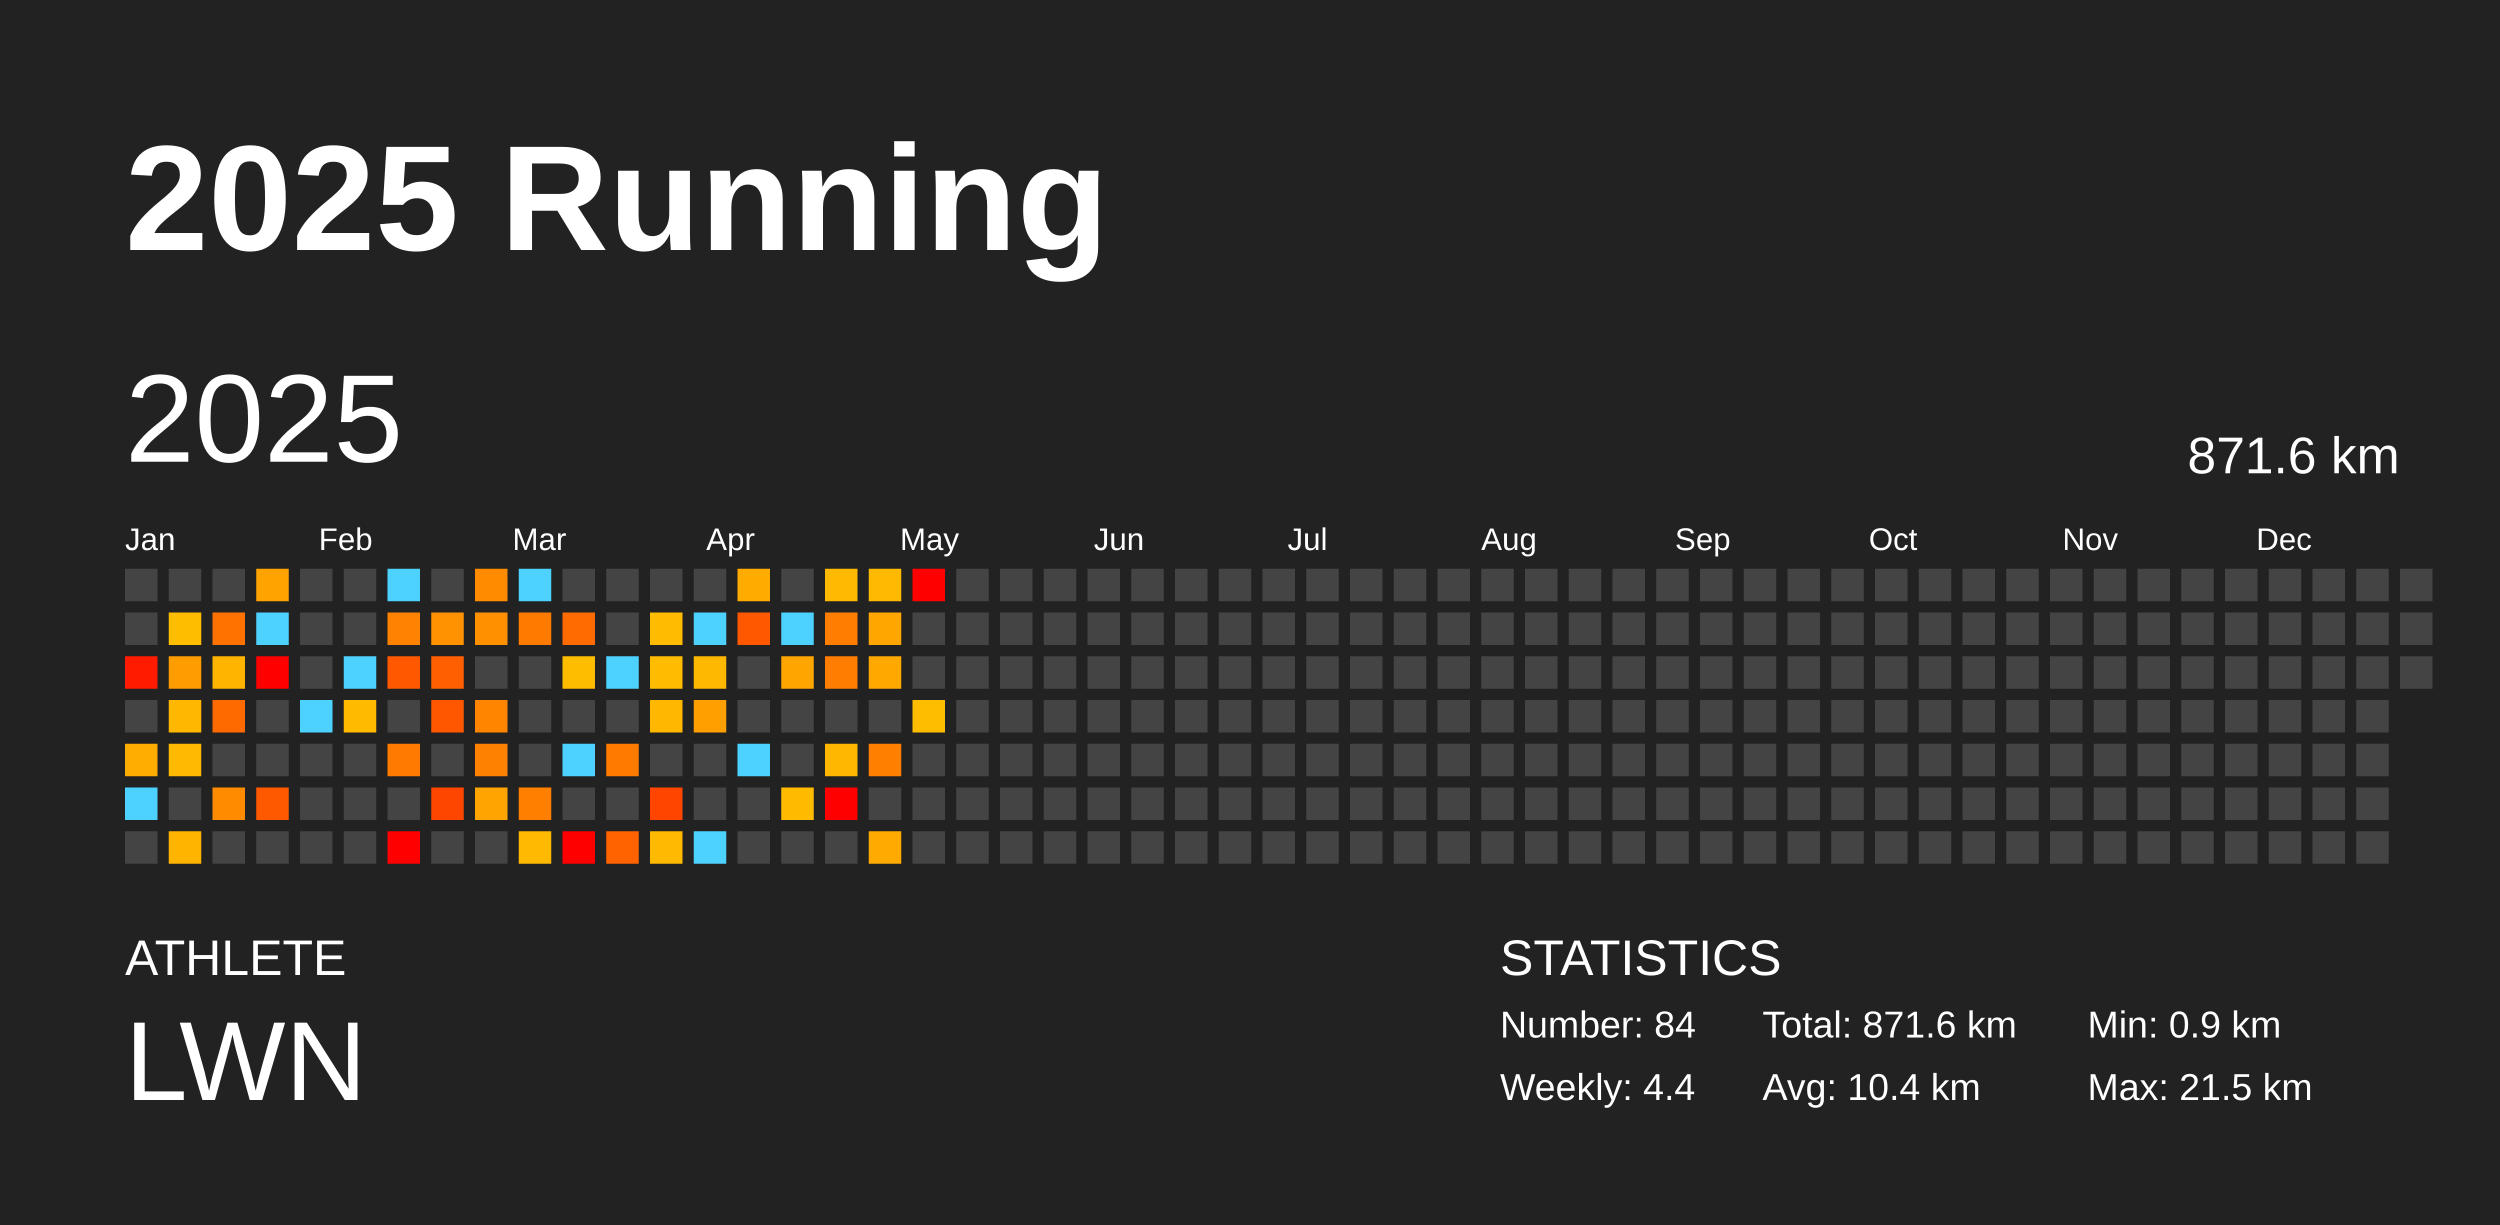
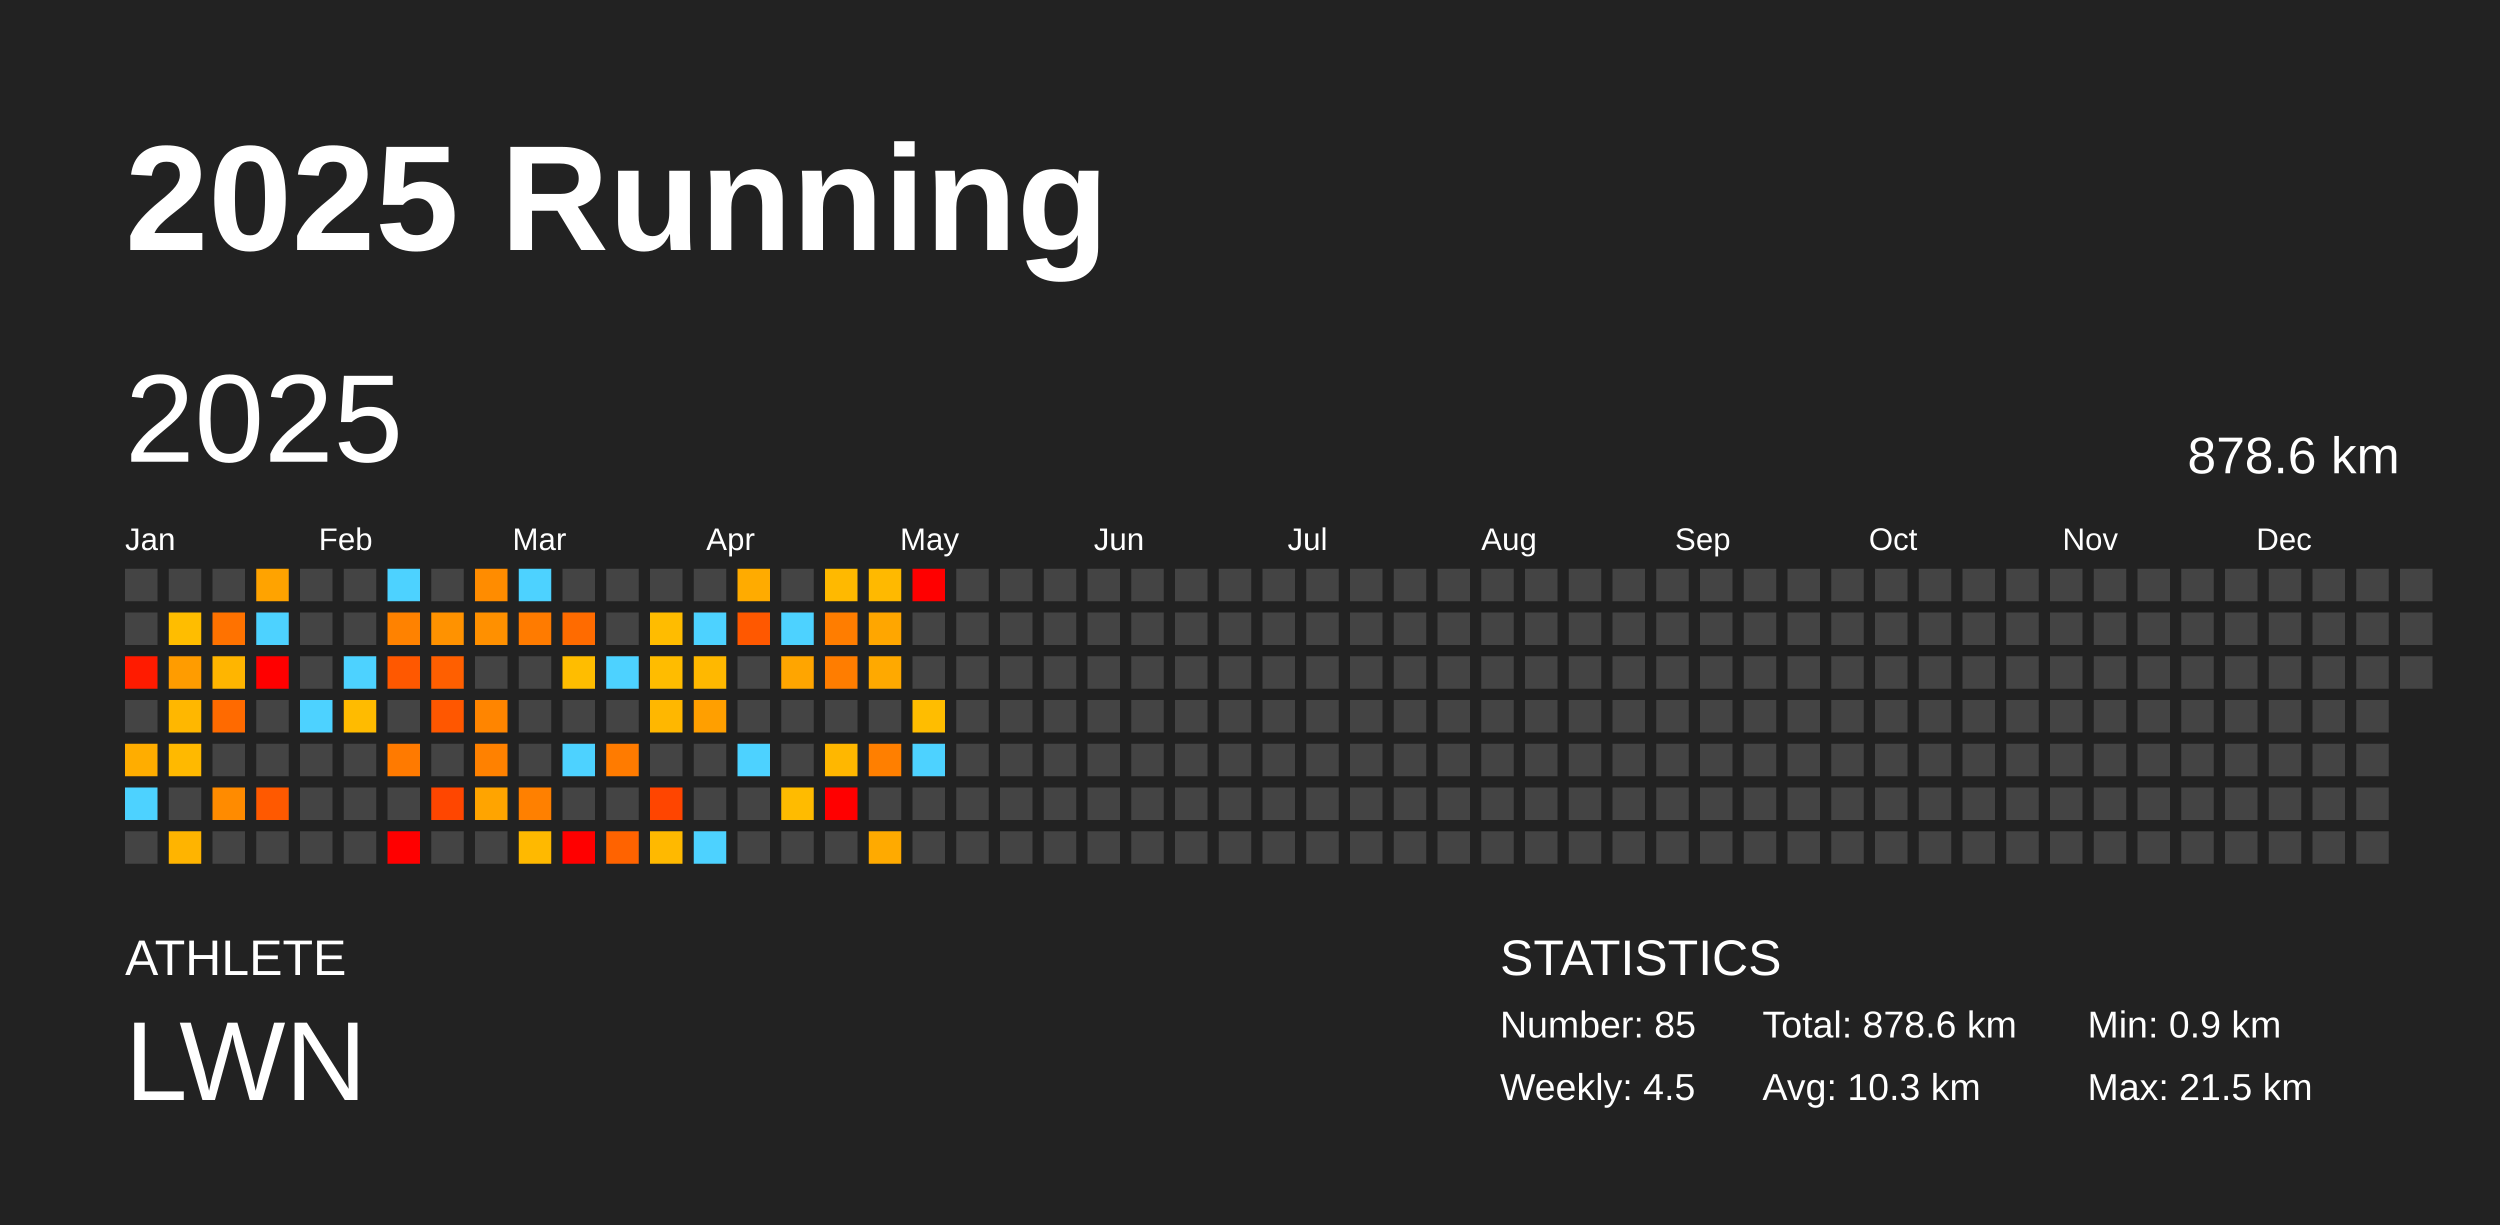
<svg xmlns="http://www.w3.org/2000/svg" baseProfile="full" height="98mm" version="1.1" viewBox="0,0,200,98" width="200mm">
  <defs />
  <rect fill="#222222" height="98" width="200" x="0" y="0" />
  <text fill="#FFFFFF" style="font-size:12px; font-family:Arial; font-weight:bold;" x="10" y="20">2025 Running</text>
  <text fill="#FFFFFF" style="font-size:4px; font-family:Arial" x="10" y="78">ATHLETE</text>
  <text fill="#FFFFFF" style="font-size:9px; font-family:Arial" x="10" y="88">LWN</text>
  <text fill="#FFFFFF" style="font-size:4px; font-family:Arial" x="120" y="78">STATISTICS</text>
-   <text fill="#FFFFFF" style="font-size:3px; font-family:Arial" x="120" y="83">Number: 84</text>
-   <text fill="#FFFFFF" style="font-size:3px; font-family:Arial" x="120" y="88">Weekly: 4.4</text>
-   <text fill="#FFFFFF" style="font-size:3px; font-family:Arial" x="141" y="83">Total: 871.6 km</text>
-   <text fill="#FFFFFF" style="font-size:3px; font-family:Arial" x="141" y="88">Avg: 10.4 km</text>
+   <text fill="#FFFFFF" style="font-size:3px; font-family:Arial" x="120" y="83">Number: 85</text>
+   <text fill="#FFFFFF" style="font-size:3px; font-family:Arial" x="120" y="88">Weekly: 4.5</text>
+   <text fill="#FFFFFF" style="font-size:3px; font-family:Arial" x="141" y="83">Total: 878.6 km</text>
+   <text fill="#FFFFFF" style="font-size:3px; font-family:Arial" x="141" y="88">Avg: 10.3 km</text>
  <text fill="#FFFFFF" style="font-size:3px; font-family:Arial" x="167" y="83">Min: 0.9 km</text>
  <text fill="#FFFFFF" style="font-size:3px; font-family:Arial" x="167" y="88">Max: 21.5 km</text>
  <text dominant-baseline="hanging" fill="#FFFFFF" style="font-size:10.0px; font-family:Arial;" x="10" y="30">2025</text>
-   <text dominant-baseline="hanging" fill="#FFFFFF" style="font-size:4.125px; font-family:Arial;" x="175" y="35">871.6 km</text>
+   <text dominant-baseline="hanging" fill="#FFFFFF" style="font-size:4.125px; font-family:Arial;" x="175" y="35">878.6 km</text>
  <text fill="#FFFFFF" style="font-size:2.5px; font-family:Arial" x="10.0" y="44">Jan</text>
  <text fill="#FFFFFF" style="font-size:2.5px; font-family:Arial" x="25.5" y="44">Feb</text>
  <text fill="#FFFFFF" style="font-size:2.5px; font-family:Arial" x="41.0" y="44">Mar</text>
  <text fill="#FFFFFF" style="font-size:2.5px; font-family:Arial" x="56.5" y="44">Apr</text>
  <text fill="#FFFFFF" style="font-size:2.5px; font-family:Arial" x="72.0" y="44">May</text>
  <text fill="#FFFFFF" style="font-size:2.5px; font-family:Arial" x="87.5" y="44">Jun</text>
  <text fill="#FFFFFF" style="font-size:2.5px; font-family:Arial" x="103.0" y="44">Jul</text>
  <text fill="#FFFFFF" style="font-size:2.5px; font-family:Arial" x="118.5" y="44">Aug</text>
  <text fill="#FFFFFF" style="font-size:2.5px; font-family:Arial" x="134.0" y="44">Sep</text>
  <text fill="#FFFFFF" style="font-size:2.5px; font-family:Arial" x="149.5" y="44">Oct</text>
  <text fill="#FFFFFF" style="font-size:2.5px; font-family:Arial" x="165.0" y="44">Nov</text>
  <text fill="#FFFFFF" style="font-size:2.5px; font-family:Arial" x="180.5" y="44">Dec</text>
  <rect fill="#444444" height="2.6" width="2.6" x="10.0" y="45.5" />
  <rect fill="#444444" height="2.6" width="2.6" x="10.0" y="49.0" />
  <rect fill="#ff1b00" height="2.6" width="2.6" x="10.0" y="52.5" />
  <rect fill="#444444" height="2.6" width="2.6" x="10.0" y="56.0" />
  <rect fill="#ffad00" height="2.6" width="2.6" x="10.0" y="59.5" />
  <rect fill="#4dd2ff" height="2.6" width="2.6" x="10.0" y="63.0" />
  <rect fill="#444444" height="2.6" width="2.6" x="10.0" y="66.5" />
  <rect fill="#444444" height="2.6" width="2.6" x="13.5" y="45.5" />
  <rect fill="#ffbd00" height="2.6" width="2.6" x="13.5" y="49.0" />
  <rect fill="#ff9c00" height="2.6" width="2.6" x="13.5" y="52.5" />
  <rect fill="#ffb700" height="2.6" width="2.6" x="13.5" y="56.0" />
  <rect fill="#ffb900" height="2.6" width="2.6" x="13.5" y="59.5" />
  <rect fill="#444444" height="2.6" width="2.6" x="13.5" y="63.0" />
  <rect fill="#ffb400" height="2.6" width="2.6" x="13.5" y="66.5" />
  <rect fill="#444444" height="2.6" width="2.6" x="17.0" y="45.5" />
  <rect fill="#ff7200" height="2.6" width="2.6" x="17.0" y="49.0" />
  <rect fill="#ffb500" height="2.6" width="2.6" x="17.0" y="52.5" />
  <rect fill="#ff6a00" height="2.6" width="2.6" x="17.0" y="56.0" />
  <rect fill="#444444" height="2.6" width="2.6" x="17.0" y="59.5" />
  <rect fill="#ff8b00" height="2.6" width="2.6" x="17.0" y="63.0" />
  <rect fill="#444444" height="2.6" width="2.6" x="17.0" y="66.5" />
  <rect fill="#ffa300" height="2.6" width="2.6" x="20.5" y="45.5" />
  <rect fill="#4dd2ff" height="2.6" width="2.6" x="20.5" y="49.0" />
  <rect fill="red" height="2.6" width="2.6" x="20.5" y="52.5" />
  <rect fill="#444444" height="2.6" width="2.6" x="20.5" y="56.0" />
  <rect fill="#444444" height="2.6" width="2.6" x="20.5" y="59.5" />
  <rect fill="#ff5900" height="2.6" width="2.6" x="20.5" y="63.0" />
  <rect fill="#444444" height="2.6" width="2.6" x="20.5" y="66.5" />
  <rect fill="#444444" height="2.6" width="2.6" x="24.0" y="45.5" />
  <rect fill="#444444" height="2.6" width="2.6" x="24.0" y="49.0" />
  <rect fill="#444444" height="2.6" width="2.6" x="24.0" y="52.5" />
  <rect fill="#4dd2ff" height="2.6" width="2.6" x="24.0" y="56.0" />
  <rect fill="#444444" height="2.6" width="2.6" x="24.0" y="59.5" />
  <rect fill="#444444" height="2.6" width="2.6" x="24.0" y="63.0" />
  <rect fill="#444444" height="2.6" width="2.6" x="24.0" y="66.5" />
  <rect fill="#444444" height="2.6" width="2.6" x="27.5" y="45.5" />
  <rect fill="#444444" height="2.6" width="2.6" x="27.5" y="49.0" />
  <rect fill="#4dd2ff" height="2.6" width="2.6" x="27.5" y="52.5" />
  <rect fill="#ffbb00" height="2.6" width="2.6" x="27.5" y="56.0" />
  <rect fill="#444444" height="2.6" width="2.6" x="27.5" y="59.5" />
  <rect fill="#444444" height="2.6" width="2.6" x="27.5" y="63.0" />
  <rect fill="#444444" height="2.6" width="2.6" x="27.5" y="66.5" />
  <rect fill="#4dd2ff" height="2.6" width="2.6" x="31.0" y="45.5" />
  <rect fill="#ff8200" height="2.6" width="2.6" x="31.0" y="49.0" />
  <rect fill="#ff5800" height="2.6" width="2.6" x="31.0" y="52.5" />
  <rect fill="#444444" height="2.6" width="2.6" x="31.0" y="56.0" />
  <rect fill="#ff7a00" height="2.6" width="2.6" x="31.0" y="59.5" />
  <rect fill="#444444" height="2.6" width="2.6" x="31.0" y="63.0" />
  <rect fill="red" height="2.6" width="2.6" x="31.0" y="66.5" />
  <rect fill="#444444" height="2.6" width="2.6" x="34.5" y="45.5" />
  <rect fill="#ff9200" height="2.6" width="2.6" x="34.5" y="49.0" />
  <rect fill="#ff5f00" height="2.6" width="2.6" x="34.5" y="52.5" />
  <rect fill="#ff5700" height="2.6" width="2.6" x="34.5" y="56.0" />
  <rect fill="#444444" height="2.6" width="2.6" x="34.5" y="59.5" />
  <rect fill="#ff4600" height="2.6" width="2.6" x="34.5" y="63.0" />
  <rect fill="#444444" height="2.6" width="2.6" x="34.5" y="66.5" />
  <rect fill="#ff8c00" height="2.6" width="2.6" x="38.0" y="45.5" />
  <rect fill="#ff9000" height="2.6" width="2.6" x="38.0" y="49.0" />
  <rect fill="#444444" height="2.6" width="2.6" x="38.0" y="52.5" />
  <rect fill="#ff8500" height="2.6" width="2.6" x="38.0" y="56.0" />
  <rect fill="#ff8100" height="2.6" width="2.6" x="38.0" y="59.5" />
  <rect fill="#ffa400" height="2.6" width="2.6" x="38.0" y="63.0" />
  <rect fill="#444444" height="2.6" width="2.6" x="38.0" y="66.5" />
  <rect fill="#4dd2ff" height="2.6" width="2.6" x="41.5" y="45.5" />
  <rect fill="#ff7b00" height="2.6" width="2.6" x="41.5" y="49.0" />
  <rect fill="#444444" height="2.6" width="2.6" x="41.5" y="52.5" />
  <rect fill="#444444" height="2.6" width="2.6" x="41.5" y="56.0" />
  <rect fill="#444444" height="2.6" width="2.6" x="41.5" y="59.5" />
  <rect fill="#ff8000" height="2.6" width="2.6" x="41.5" y="63.0" />
  <rect fill="#ffb900" height="2.6" width="2.6" x="41.5" y="66.5" />
  <rect fill="#444444" height="2.6" width="2.6" x="45.0" y="45.5" />
  <rect fill="#ff6b00" height="2.6" width="2.6" x="45.0" y="49.0" />
  <rect fill="#ffbd00" height="2.6" width="2.6" x="45.0" y="52.5" />
  <rect fill="#444444" height="2.6" width="2.6" x="45.0" y="56.0" />
  <rect fill="#4dd2ff" height="2.6" width="2.6" x="45.0" y="59.5" />
  <rect fill="#444444" height="2.6" width="2.6" x="45.0" y="63.0" />
  <rect fill="red" height="2.6" width="2.6" x="45.0" y="66.5" />
  <rect fill="#444444" height="2.6" width="2.6" x="48.5" y="45.5" />
  <rect fill="#444444" height="2.6" width="2.6" x="48.5" y="49.0" />
  <rect fill="#4dd2ff" height="2.6" width="2.6" x="48.5" y="52.5" />
  <rect fill="#444444" height="2.6" width="2.6" x="48.5" y="56.0" />
  <rect fill="#ff7b00" height="2.6" width="2.6" x="48.5" y="59.5" />
  <rect fill="#444444" height="2.6" width="2.6" x="48.5" y="63.0" />
  <rect fill="#ff6300" height="2.6" width="2.6" x="48.5" y="66.5" />
  <rect fill="#444444" height="2.6" width="2.6" x="52.0" y="45.5" />
  <rect fill="#ffbc00" height="2.6" width="2.6" x="52.0" y="49.0" />
  <rect fill="#ffbc00" height="2.6" width="2.6" x="52.0" y="52.5" />
  <rect fill="#ffb700" height="2.6" width="2.6" x="52.0" y="56.0" />
  <rect fill="#444444" height="2.6" width="2.6" x="52.0" y="59.5" />
  <rect fill="#ff4500" height="2.6" width="2.6" x="52.0" y="63.0" />
  <rect fill="#ffb900" height="2.6" width="2.6" x="52.0" y="66.5" />
  <rect fill="#444444" height="2.6" width="2.6" x="55.5" y="45.5" />
  <rect fill="#4dd2ff" height="2.6" width="2.6" x="55.5" y="49.0" />
  <rect fill="#ffb800" height="2.6" width="2.6" x="55.5" y="52.5" />
  <rect fill="#ff9f00" height="2.6" width="2.6" x="55.5" y="56.0" />
  <rect fill="#444444" height="2.6" width="2.6" x="55.5" y="59.5" />
  <rect fill="#444444" height="2.6" width="2.6" x="55.5" y="63.0" />
  <rect fill="#4dd2ff" height="2.6" width="2.6" x="55.5" y="66.5" />
  <rect fill="#ffab00" height="2.6" width="2.6" x="59.0" y="45.5" />
  <rect fill="#ff5800" height="2.6" width="2.6" x="59.0" y="49.0" />
  <rect fill="#444444" height="2.6" width="2.6" x="59.0" y="52.5" />
  <rect fill="#444444" height="2.6" width="2.6" x="59.0" y="56.0" />
  <rect fill="#4dd2ff" height="2.6" width="2.6" x="59.0" y="59.5" />
  <rect fill="#444444" height="2.6" width="2.6" x="59.0" y="63.0" />
  <rect fill="#444444" height="2.6" width="2.6" x="59.0" y="66.5" />
  <rect fill="#444444" height="2.6" width="2.6" x="62.5" y="45.5" />
  <rect fill="#4dd2ff" height="2.6" width="2.6" x="62.5" y="49.0" />
  <rect fill="#ffa500" height="2.6" width="2.6" x="62.5" y="52.5" />
  <rect fill="#444444" height="2.6" width="2.6" x="62.5" y="56.0" />
  <rect fill="#444444" height="2.6" width="2.6" x="62.5" y="59.5" />
  <rect fill="#ffbb00" height="2.6" width="2.6" x="62.5" y="63.0" />
  <rect fill="#444444" height="2.6" width="2.6" x="62.5" y="66.5" />
  <rect fill="#ffb900" height="2.6" width="2.6" x="66.0" y="45.5" />
  <rect fill="#ff7d00" height="2.6" width="2.6" x="66.0" y="49.0" />
  <rect fill="#ff7d00" height="2.6" width="2.6" x="66.0" y="52.5" />
  <rect fill="#444444" height="2.6" width="2.6" x="66.0" y="56.0" />
  <rect fill="#ffb700" height="2.6" width="2.6" x="66.0" y="59.5" />
  <rect fill="red" height="2.6" width="2.6" x="66.0" y="63.0" />
  <rect fill="#444444" height="2.6" width="2.6" x="66.0" y="66.5" />
  <rect fill="#ffb900" height="2.6" width="2.6" x="69.5" y="45.5" />
  <rect fill="#ffa600" height="2.6" width="2.6" x="69.5" y="49.0" />
  <rect fill="#ffa900" height="2.6" width="2.6" x="69.5" y="52.5" />
  <rect fill="#444444" height="2.6" width="2.6" x="69.5" y="56.0" />
  <rect fill="#ff7f00" height="2.6" width="2.6" x="69.5" y="59.5" />
  <rect fill="#444444" height="2.6" width="2.6" x="69.5" y="63.0" />
  <rect fill="#ffaa00" height="2.6" width="2.6" x="69.5" y="66.5" />
  <rect fill="red" height="2.6" width="2.6" x="73.0" y="45.5" />
  <rect fill="#444444" height="2.6" width="2.6" x="73.0" y="49.0" />
  <rect fill="#444444" height="2.6" width="2.6" x="73.0" y="52.5" />
  <rect fill="#ffbd00" height="2.6" width="2.6" x="73.0" y="56.0" />
-   <rect fill="#444444" height="2.6" width="2.6" x="73.0" y="59.5" />
+   <rect fill="#4dd2ff" height="2.6" width="2.6" x="73.0" y="59.5" />
  <rect fill="#444444" height="2.6" width="2.6" x="73.0" y="63.0" />
  <rect fill="#444444" height="2.6" width="2.6" x="73.0" y="66.5" />
  <rect fill="#444444" height="2.6" width="2.6" x="76.5" y="45.5" />
  <rect fill="#444444" height="2.6" width="2.6" x="76.5" y="49.0" />
  <rect fill="#444444" height="2.6" width="2.6" x="76.5" y="52.5" />
  <rect fill="#444444" height="2.6" width="2.6" x="76.5" y="56.0" />
  <rect fill="#444444" height="2.6" width="2.6" x="76.5" y="59.5" />
  <rect fill="#444444" height="2.6" width="2.6" x="76.5" y="63.0" />
  <rect fill="#444444" height="2.6" width="2.6" x="76.5" y="66.5" />
  <rect fill="#444444" height="2.6" width="2.6" x="80.0" y="45.5" />
  <rect fill="#444444" height="2.6" width="2.6" x="80.0" y="49.0" />
  <rect fill="#444444" height="2.6" width="2.6" x="80.0" y="52.5" />
  <rect fill="#444444" height="2.6" width="2.6" x="80.0" y="56.0" />
  <rect fill="#444444" height="2.6" width="2.6" x="80.0" y="59.5" />
  <rect fill="#444444" height="2.6" width="2.6" x="80.0" y="63.0" />
  <rect fill="#444444" height="2.6" width="2.6" x="80.0" y="66.5" />
  <rect fill="#444444" height="2.6" width="2.6" x="83.5" y="45.5" />
  <rect fill="#444444" height="2.6" width="2.6" x="83.5" y="49.0" />
  <rect fill="#444444" height="2.6" width="2.6" x="83.5" y="52.5" />
  <rect fill="#444444" height="2.6" width="2.6" x="83.5" y="56.0" />
  <rect fill="#444444" height="2.6" width="2.6" x="83.5" y="59.5" />
  <rect fill="#444444" height="2.6" width="2.6" x="83.5" y="63.0" />
  <rect fill="#444444" height="2.6" width="2.6" x="83.5" y="66.5" />
  <rect fill="#444444" height="2.6" width="2.6" x="87.0" y="45.5" />
  <rect fill="#444444" height="2.6" width="2.6" x="87.0" y="49.0" />
  <rect fill="#444444" height="2.6" width="2.6" x="87.0" y="52.5" />
  <rect fill="#444444" height="2.6" width="2.6" x="87.0" y="56.0" />
  <rect fill="#444444" height="2.6" width="2.6" x="87.0" y="59.5" />
  <rect fill="#444444" height="2.6" width="2.6" x="87.0" y="63.0" />
  <rect fill="#444444" height="2.6" width="2.6" x="87.0" y="66.5" />
  <rect fill="#444444" height="2.6" width="2.6" x="90.5" y="45.5" />
  <rect fill="#444444" height="2.6" width="2.6" x="90.5" y="49.0" />
  <rect fill="#444444" height="2.6" width="2.6" x="90.5" y="52.5" />
  <rect fill="#444444" height="2.6" width="2.6" x="90.5" y="56.0" />
  <rect fill="#444444" height="2.6" width="2.6" x="90.5" y="59.5" />
  <rect fill="#444444" height="2.6" width="2.6" x="90.5" y="63.0" />
  <rect fill="#444444" height="2.6" width="2.6" x="90.5" y="66.5" />
  <rect fill="#444444" height="2.6" width="2.6" x="94.0" y="45.5" />
  <rect fill="#444444" height="2.6" width="2.6" x="94.0" y="49.0" />
  <rect fill="#444444" height="2.6" width="2.6" x="94.0" y="52.5" />
  <rect fill="#444444" height="2.6" width="2.6" x="94.0" y="56.0" />
  <rect fill="#444444" height="2.6" width="2.6" x="94.0" y="59.5" />
  <rect fill="#444444" height="2.6" width="2.6" x="94.0" y="63.0" />
  <rect fill="#444444" height="2.6" width="2.6" x="94.0" y="66.5" />
  <rect fill="#444444" height="2.6" width="2.6" x="97.5" y="45.5" />
  <rect fill="#444444" height="2.6" width="2.6" x="97.5" y="49.0" />
  <rect fill="#444444" height="2.6" width="2.6" x="97.5" y="52.5" />
  <rect fill="#444444" height="2.6" width="2.6" x="97.5" y="56.0" />
  <rect fill="#444444" height="2.6" width="2.6" x="97.5" y="59.5" />
  <rect fill="#444444" height="2.6" width="2.6" x="97.5" y="63.0" />
  <rect fill="#444444" height="2.6" width="2.6" x="97.5" y="66.5" />
  <rect fill="#444444" height="2.6" width="2.6" x="101.0" y="45.5" />
  <rect fill="#444444" height="2.6" width="2.6" x="101.0" y="49.0" />
  <rect fill="#444444" height="2.6" width="2.6" x="101.0" y="52.5" />
  <rect fill="#444444" height="2.6" width="2.6" x="101.0" y="56.0" />
  <rect fill="#444444" height="2.6" width="2.6" x="101.0" y="59.5" />
  <rect fill="#444444" height="2.6" width="2.6" x="101.0" y="63.0" />
  <rect fill="#444444" height="2.6" width="2.6" x="101.0" y="66.5" />
  <rect fill="#444444" height="2.6" width="2.6" x="104.5" y="45.5" />
  <rect fill="#444444" height="2.6" width="2.6" x="104.5" y="49.0" />
  <rect fill="#444444" height="2.6" width="2.6" x="104.5" y="52.5" />
  <rect fill="#444444" height="2.6" width="2.6" x="104.5" y="56.0" />
  <rect fill="#444444" height="2.6" width="2.6" x="104.5" y="59.5" />
  <rect fill="#444444" height="2.6" width="2.6" x="104.5" y="63.0" />
  <rect fill="#444444" height="2.6" width="2.6" x="104.5" y="66.5" />
  <rect fill="#444444" height="2.6" width="2.6" x="108.0" y="45.5" />
  <rect fill="#444444" height="2.6" width="2.6" x="108.0" y="49.0" />
  <rect fill="#444444" height="2.6" width="2.6" x="108.0" y="52.5" />
  <rect fill="#444444" height="2.6" width="2.6" x="108.0" y="56.0" />
  <rect fill="#444444" height="2.6" width="2.6" x="108.0" y="59.5" />
  <rect fill="#444444" height="2.6" width="2.6" x="108.0" y="63.0" />
  <rect fill="#444444" height="2.6" width="2.6" x="108.0" y="66.5" />
  <rect fill="#444444" height="2.6" width="2.6" x="111.5" y="45.5" />
  <rect fill="#444444" height="2.6" width="2.6" x="111.5" y="49.0" />
  <rect fill="#444444" height="2.6" width="2.6" x="111.5" y="52.5" />
  <rect fill="#444444" height="2.6" width="2.6" x="111.5" y="56.0" />
  <rect fill="#444444" height="2.6" width="2.6" x="111.5" y="59.5" />
  <rect fill="#444444" height="2.6" width="2.6" x="111.5" y="63.0" />
  <rect fill="#444444" height="2.6" width="2.6" x="111.5" y="66.5" />
  <rect fill="#444444" height="2.6" width="2.6" x="115.0" y="45.5" />
  <rect fill="#444444" height="2.6" width="2.6" x="115.0" y="49.0" />
  <rect fill="#444444" height="2.6" width="2.6" x="115.0" y="52.5" />
  <rect fill="#444444" height="2.6" width="2.6" x="115.0" y="56.0" />
  <rect fill="#444444" height="2.6" width="2.6" x="115.0" y="59.5" />
  <rect fill="#444444" height="2.6" width="2.6" x="115.0" y="63.0" />
  <rect fill="#444444" height="2.6" width="2.6" x="115.0" y="66.5" />
  <rect fill="#444444" height="2.6" width="2.6" x="118.5" y="45.5" />
  <rect fill="#444444" height="2.6" width="2.6" x="118.5" y="49.0" />
  <rect fill="#444444" height="2.6" width="2.6" x="118.5" y="52.5" />
  <rect fill="#444444" height="2.6" width="2.6" x="118.5" y="56.0" />
  <rect fill="#444444" height="2.6" width="2.6" x="118.5" y="59.5" />
  <rect fill="#444444" height="2.6" width="2.6" x="118.5" y="63.0" />
  <rect fill="#444444" height="2.6" width="2.6" x="118.5" y="66.5" />
  <rect fill="#444444" height="2.6" width="2.6" x="122.0" y="45.5" />
  <rect fill="#444444" height="2.6" width="2.6" x="122.0" y="49.0" />
  <rect fill="#444444" height="2.6" width="2.6" x="122.0" y="52.5" />
  <rect fill="#444444" height="2.6" width="2.6" x="122.0" y="56.0" />
  <rect fill="#444444" height="2.6" width="2.6" x="122.0" y="59.5" />
  <rect fill="#444444" height="2.6" width="2.6" x="122.0" y="63.0" />
  <rect fill="#444444" height="2.6" width="2.6" x="122.0" y="66.5" />
  <rect fill="#444444" height="2.6" width="2.6" x="125.5" y="45.5" />
  <rect fill="#444444" height="2.6" width="2.6" x="125.5" y="49.0" />
  <rect fill="#444444" height="2.6" width="2.6" x="125.5" y="52.5" />
  <rect fill="#444444" height="2.6" width="2.6" x="125.5" y="56.0" />
  <rect fill="#444444" height="2.6" width="2.6" x="125.5" y="59.5" />
  <rect fill="#444444" height="2.6" width="2.6" x="125.5" y="63.0" />
  <rect fill="#444444" height="2.6" width="2.6" x="125.5" y="66.5" />
  <rect fill="#444444" height="2.6" width="2.6" x="129.0" y="45.5" />
  <rect fill="#444444" height="2.6" width="2.6" x="129.0" y="49.0" />
  <rect fill="#444444" height="2.6" width="2.6" x="129.0" y="52.5" />
  <rect fill="#444444" height="2.6" width="2.6" x="129.0" y="56.0" />
  <rect fill="#444444" height="2.6" width="2.6" x="129.0" y="59.5" />
  <rect fill="#444444" height="2.6" width="2.6" x="129.0" y="63.0" />
  <rect fill="#444444" height="2.6" width="2.6" x="129.0" y="66.5" />
  <rect fill="#444444" height="2.6" width="2.6" x="132.5" y="45.5" />
  <rect fill="#444444" height="2.6" width="2.6" x="132.5" y="49.0" />
  <rect fill="#444444" height="2.6" width="2.6" x="132.5" y="52.5" />
  <rect fill="#444444" height="2.6" width="2.6" x="132.5" y="56.0" />
  <rect fill="#444444" height="2.6" width="2.6" x="132.5" y="59.5" />
  <rect fill="#444444" height="2.6" width="2.6" x="132.5" y="63.0" />
  <rect fill="#444444" height="2.6" width="2.6" x="132.5" y="66.5" />
  <rect fill="#444444" height="2.6" width="2.6" x="136.0" y="45.5" />
  <rect fill="#444444" height="2.6" width="2.6" x="136.0" y="49.0" />
  <rect fill="#444444" height="2.6" width="2.6" x="136.0" y="52.5" />
  <rect fill="#444444" height="2.6" width="2.6" x="136.0" y="56.0" />
  <rect fill="#444444" height="2.6" width="2.6" x="136.0" y="59.5" />
  <rect fill="#444444" height="2.6" width="2.6" x="136.0" y="63.0" />
  <rect fill="#444444" height="2.6" width="2.6" x="136.0" y="66.5" />
  <rect fill="#444444" height="2.6" width="2.6" x="139.5" y="45.5" />
  <rect fill="#444444" height="2.6" width="2.6" x="139.5" y="49.0" />
  <rect fill="#444444" height="2.6" width="2.6" x="139.5" y="52.5" />
  <rect fill="#444444" height="2.6" width="2.6" x="139.5" y="56.0" />
  <rect fill="#444444" height="2.6" width="2.6" x="139.5" y="59.5" />
  <rect fill="#444444" height="2.6" width="2.6" x="139.5" y="63.0" />
  <rect fill="#444444" height="2.6" width="2.6" x="139.5" y="66.5" />
  <rect fill="#444444" height="2.6" width="2.6" x="143.0" y="45.5" />
  <rect fill="#444444" height="2.6" width="2.6" x="143.0" y="49.0" />
  <rect fill="#444444" height="2.6" width="2.6" x="143.0" y="52.5" />
  <rect fill="#444444" height="2.6" width="2.6" x="143.0" y="56.0" />
  <rect fill="#444444" height="2.6" width="2.6" x="143.0" y="59.5" />
  <rect fill="#444444" height="2.6" width="2.6" x="143.0" y="63.0" />
  <rect fill="#444444" height="2.6" width="2.6" x="143.0" y="66.5" />
  <rect fill="#444444" height="2.6" width="2.6" x="146.5" y="45.5" />
  <rect fill="#444444" height="2.6" width="2.6" x="146.5" y="49.0" />
  <rect fill="#444444" height="2.6" width="2.6" x="146.5" y="52.5" />
  <rect fill="#444444" height="2.6" width="2.6" x="146.5" y="56.0" />
  <rect fill="#444444" height="2.6" width="2.6" x="146.5" y="59.5" />
  <rect fill="#444444" height="2.6" width="2.6" x="146.5" y="63.0" />
  <rect fill="#444444" height="2.6" width="2.6" x="146.5" y="66.5" />
  <rect fill="#444444" height="2.6" width="2.6" x="150.0" y="45.5" />
  <rect fill="#444444" height="2.6" width="2.6" x="150.0" y="49.0" />
  <rect fill="#444444" height="2.6" width="2.6" x="150.0" y="52.5" />
  <rect fill="#444444" height="2.6" width="2.6" x="150.0" y="56.0" />
  <rect fill="#444444" height="2.6" width="2.6" x="150.0" y="59.5" />
  <rect fill="#444444" height="2.6" width="2.6" x="150.0" y="63.0" />
  <rect fill="#444444" height="2.6" width="2.6" x="150.0" y="66.5" />
  <rect fill="#444444" height="2.6" width="2.6" x="153.5" y="45.5" />
  <rect fill="#444444" height="2.6" width="2.6" x="153.5" y="49.0" />
  <rect fill="#444444" height="2.6" width="2.6" x="153.5" y="52.5" />
  <rect fill="#444444" height="2.6" width="2.6" x="153.5" y="56.0" />
  <rect fill="#444444" height="2.6" width="2.6" x="153.5" y="59.5" />
  <rect fill="#444444" height="2.6" width="2.6" x="153.5" y="63.0" />
  <rect fill="#444444" height="2.6" width="2.6" x="153.5" y="66.5" />
  <rect fill="#444444" height="2.6" width="2.6" x="157.0" y="45.5" />
  <rect fill="#444444" height="2.6" width="2.6" x="157.0" y="49.0" />
  <rect fill="#444444" height="2.6" width="2.6" x="157.0" y="52.5" />
  <rect fill="#444444" height="2.6" width="2.6" x="157.0" y="56.0" />
  <rect fill="#444444" height="2.6" width="2.6" x="157.0" y="59.5" />
  <rect fill="#444444" height="2.6" width="2.6" x="157.0" y="63.0" />
  <rect fill="#444444" height="2.6" width="2.6" x="157.0" y="66.5" />
  <rect fill="#444444" height="2.6" width="2.6" x="160.5" y="45.5" />
  <rect fill="#444444" height="2.6" width="2.6" x="160.5" y="49.0" />
  <rect fill="#444444" height="2.6" width="2.6" x="160.5" y="52.5" />
  <rect fill="#444444" height="2.6" width="2.6" x="160.5" y="56.0" />
  <rect fill="#444444" height="2.6" width="2.6" x="160.5" y="59.5" />
  <rect fill="#444444" height="2.6" width="2.6" x="160.5" y="63.0" />
  <rect fill="#444444" height="2.6" width="2.6" x="160.5" y="66.5" />
  <rect fill="#444444" height="2.6" width="2.6" x="164.0" y="45.5" />
  <rect fill="#444444" height="2.6" width="2.6" x="164.0" y="49.0" />
  <rect fill="#444444" height="2.6" width="2.6" x="164.0" y="52.5" />
  <rect fill="#444444" height="2.6" width="2.6" x="164.0" y="56.0" />
  <rect fill="#444444" height="2.6" width="2.6" x="164.0" y="59.5" />
  <rect fill="#444444" height="2.6" width="2.6" x="164.0" y="63.0" />
  <rect fill="#444444" height="2.6" width="2.6" x="164.0" y="66.5" />
  <rect fill="#444444" height="2.6" width="2.6" x="167.5" y="45.5" />
  <rect fill="#444444" height="2.6" width="2.6" x="167.5" y="49.0" />
  <rect fill="#444444" height="2.6" width="2.6" x="167.5" y="52.5" />
  <rect fill="#444444" height="2.6" width="2.6" x="167.5" y="56.0" />
  <rect fill="#444444" height="2.6" width="2.6" x="167.5" y="59.5" />
  <rect fill="#444444" height="2.6" width="2.6" x="167.5" y="63.0" />
  <rect fill="#444444" height="2.6" width="2.6" x="167.5" y="66.5" />
  <rect fill="#444444" height="2.6" width="2.6" x="171.0" y="45.5" />
  <rect fill="#444444" height="2.6" width="2.6" x="171.0" y="49.0" />
  <rect fill="#444444" height="2.6" width="2.6" x="171.0" y="52.5" />
  <rect fill="#444444" height="2.6" width="2.6" x="171.0" y="56.0" />
  <rect fill="#444444" height="2.6" width="2.6" x="171.0" y="59.5" />
  <rect fill="#444444" height="2.6" width="2.6" x="171.0" y="63.0" />
  <rect fill="#444444" height="2.6" width="2.6" x="171.0" y="66.5" />
  <rect fill="#444444" height="2.6" width="2.6" x="174.5" y="45.5" />
  <rect fill="#444444" height="2.6" width="2.6" x="174.5" y="49.0" />
  <rect fill="#444444" height="2.6" width="2.6" x="174.5" y="52.5" />
  <rect fill="#444444" height="2.6" width="2.6" x="174.5" y="56.0" />
  <rect fill="#444444" height="2.6" width="2.6" x="174.5" y="59.5" />
  <rect fill="#444444" height="2.6" width="2.6" x="174.5" y="63.0" />
  <rect fill="#444444" height="2.6" width="2.6" x="174.5" y="66.5" />
  <rect fill="#444444" height="2.6" width="2.6" x="178.0" y="45.5" />
  <rect fill="#444444" height="2.6" width="2.6" x="178.0" y="49.0" />
  <rect fill="#444444" height="2.6" width="2.6" x="178.0" y="52.5" />
  <rect fill="#444444" height="2.6" width="2.6" x="178.0" y="56.0" />
  <rect fill="#444444" height="2.6" width="2.6" x="178.0" y="59.5" />
  <rect fill="#444444" height="2.6" width="2.6" x="178.0" y="63.0" />
  <rect fill="#444444" height="2.6" width="2.6" x="178.0" y="66.5" />
  <rect fill="#444444" height="2.6" width="2.6" x="181.5" y="45.5" />
  <rect fill="#444444" height="2.6" width="2.6" x="181.5" y="49.0" />
  <rect fill="#444444" height="2.6" width="2.6" x="181.5" y="52.5" />
  <rect fill="#444444" height="2.6" width="2.6" x="181.5" y="56.0" />
  <rect fill="#444444" height="2.6" width="2.6" x="181.5" y="59.5" />
  <rect fill="#444444" height="2.6" width="2.6" x="181.5" y="63.0" />
  <rect fill="#444444" height="2.6" width="2.6" x="181.5" y="66.5" />
  <rect fill="#444444" height="2.6" width="2.6" x="185.0" y="45.5" />
  <rect fill="#444444" height="2.6" width="2.6" x="185.0" y="49.0" />
  <rect fill="#444444" height="2.6" width="2.6" x="185.0" y="52.5" />
  <rect fill="#444444" height="2.6" width="2.6" x="185.0" y="56.0" />
  <rect fill="#444444" height="2.6" width="2.6" x="185.0" y="59.5" />
  <rect fill="#444444" height="2.6" width="2.6" x="185.0" y="63.0" />
  <rect fill="#444444" height="2.6" width="2.6" x="185.0" y="66.5" />
  <rect fill="#444444" height="2.6" width="2.6" x="188.5" y="45.5" />
  <rect fill="#444444" height="2.6" width="2.6" x="188.5" y="49.0" />
  <rect fill="#444444" height="2.6" width="2.6" x="188.5" y="52.5" />
  <rect fill="#444444" height="2.6" width="2.6" x="188.5" y="56.0" />
  <rect fill="#444444" height="2.6" width="2.6" x="188.5" y="59.5" />
  <rect fill="#444444" height="2.6" width="2.6" x="188.5" y="63.0" />
  <rect fill="#444444" height="2.6" width="2.6" x="188.5" y="66.5" />
  <rect fill="#444444" height="2.6" width="2.6" x="192.0" y="45.5" />
  <rect fill="#444444" height="2.6" width="2.6" x="192.0" y="49.0" />
  <rect fill="#444444" height="2.6" width="2.6" x="192.0" y="52.5" />
</svg>
